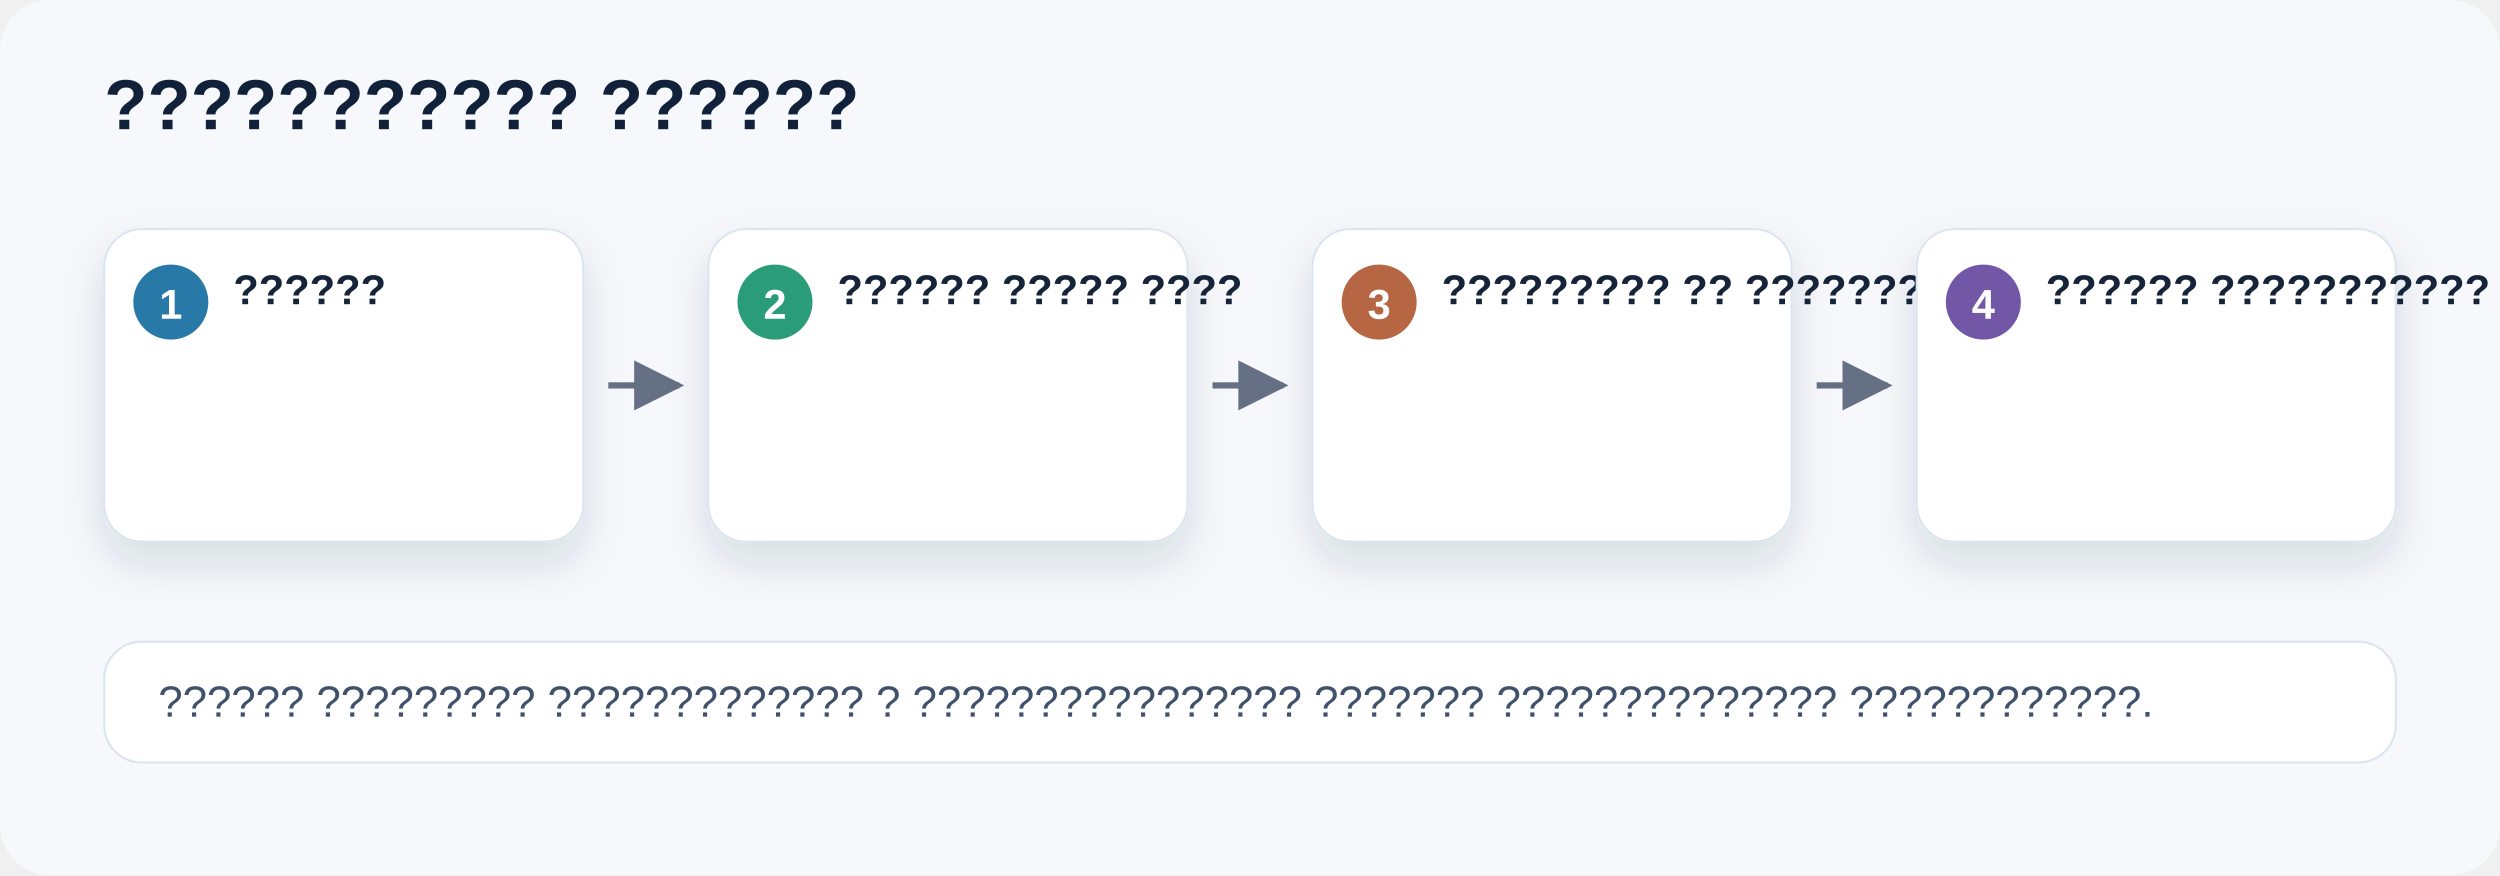
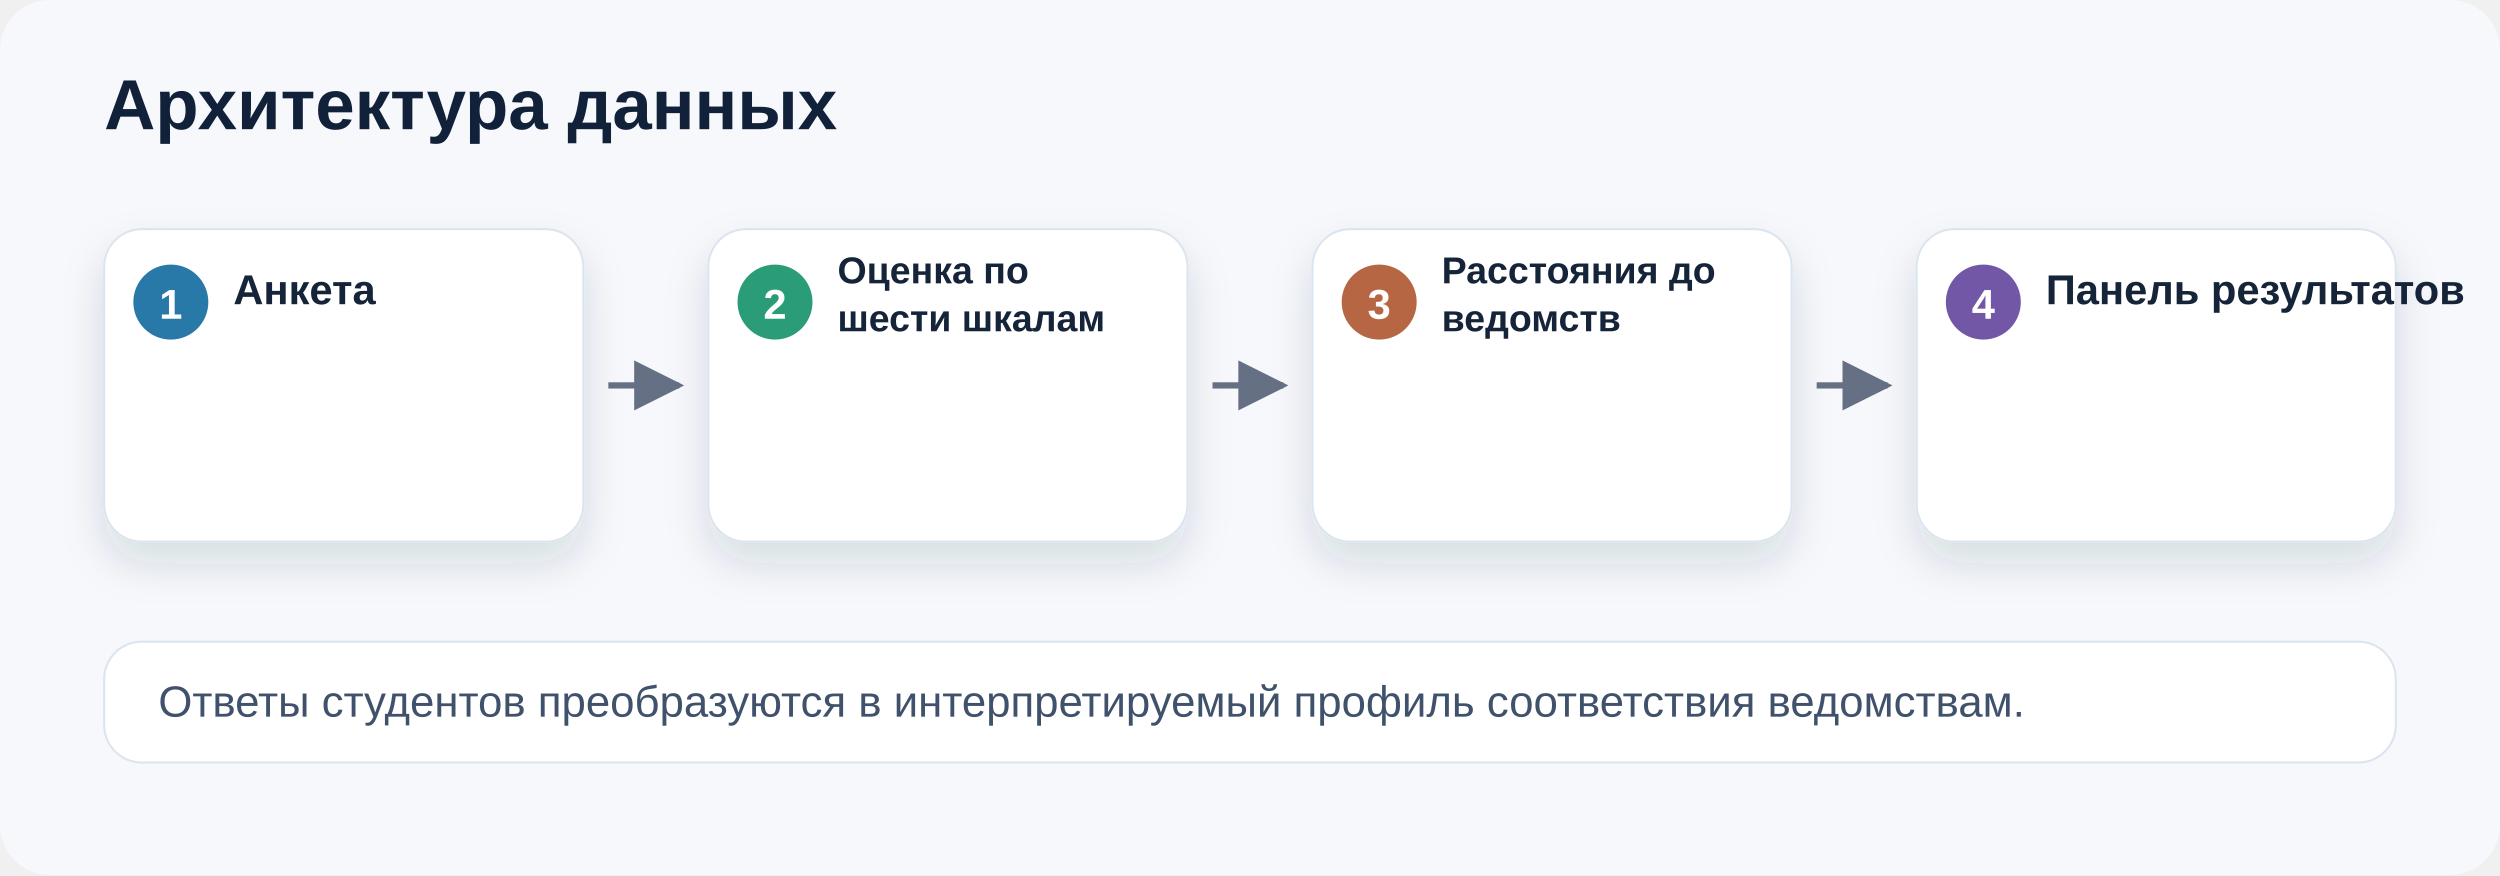
<svg xmlns="http://www.w3.org/2000/svg" width="1200" height="420" viewBox="0 0 1200 420" role="img" aria-labelledby="title desc">
  <defs>
    <filter id="shadow" x="-20%" y="-20%" width="140%" height="140%">
      <feDropShadow dx="0" dy="10" stdDeviation="10" flood-color="#0f2742" flood-opacity="0.13" />
    </filter>
    <marker id="arrow" viewBox="0 0 10 10" refX="9" refY="5" markerWidth="8" markerHeight="8" orient="auto-start-reverse">
      <path d="M 0 0 L 10 5 L 0 10 z" fill="#667085" />
    </marker>
  </defs>
  <rect width="1200" height="420" rx="24" fill="#f6f8fb" />
-   <text x="50" y="62" font-family="Segoe UI, Arial, sans-serif" font-size="34" font-weight="700" fill="#12213a">??????????? ??????</text>
+   <text x="50" y="62" font-family="Segoe UI, Arial, sans-serif" font-size="34" font-weight="700" fill="#12213a">Архитектура данных</text>
  <rect x="50.0" y="110" width="230" height="150" rx="18" fill="white" stroke="#dbe5ef" filter="url(#shadow)" />
  <circle cx="82.0" cy="145" r="18" fill="#2878a8" />
  <text x="82.0" y="153" text-anchor="middle" font-family="Segoe UI, Arial, sans-serif" font-size="20" font-weight="700" fill="white">1</text>
-   <text x="112.0" y="146" font-family="Segoe UI, Arial, sans-serif" font-size="20" font-weight="650" fill="#16243a">??????</text>
+   <text x="112.0" y="146" font-family="Segoe UI, Arial, sans-serif" font-size="20" font-weight="650" fill="#16243a">Анкета</text>
  <line x1="292.0" y1="185" x2="326.0" y2="185" stroke="#667085" stroke-width="3" marker-end="url(#arrow)" />
  <rect x="340.0" y="110" width="230" height="150" rx="18" fill="white" stroke="#dbe5ef" filter="url(#shadow)" />
  <circle cx="372.0" cy="145" r="18" fill="#2a9d78" />
  <text x="372.0" y="153" text-anchor="middle" font-family="Segoe UI, Arial, sans-serif" font-size="20" font-weight="700" fill="white">2</text>
-   <text x="402.0" y="146" font-family="Segoe UI, Arial, sans-serif" font-size="20" font-weight="650" fill="#16243a">?????? ????? ????</text>
+   <text x="402.0" y="136" font-family="Segoe UI, Arial, sans-serif" font-size="18" font-weight="650" fill="#16243a">
+     <tspan x="402.0" dy="0">Оценка по</tspan>
+     <tspan x="402.0" dy="23">шести шкалам</tspan>
+   </text>
  <line x1="582.0" y1="185" x2="616.0" y2="185" stroke="#667085" stroke-width="3" marker-end="url(#arrow)" />
  <rect x="630.0" y="110" width="230" height="150" rx="18" fill="white" stroke="#dbe5ef" filter="url(#shadow)" />
  <circle cx="662.0" cy="145" r="18" fill="#b66642" />
  <text x="662.0" y="153" text-anchor="middle" font-family="Segoe UI, Arial, sans-serif" font-size="20" font-weight="700" fill="white">3</text>
-   <text x="692.0" y="146" font-family="Segoe UI, Arial, sans-serif" font-size="20" font-weight="650" fill="#16243a">????????? ?? ????????</text>
+   <text x="692.0" y="136" font-family="Segoe UI, Arial, sans-serif" font-size="18" font-weight="650" fill="#16243a">
+     <tspan x="692.0" dy="0">Расстояния до</tspan>
+     <tspan x="692.0" dy="23">ведомств</tspan>
+   </text>
  <line x1="872.0" y1="185" x2="906.0" y2="185" stroke="#667085" stroke-width="3" marker-end="url(#arrow)" />
  <rect x="920.0" y="110" width="230" height="150" rx="18" fill="white" stroke="#dbe5ef" filter="url(#shadow)" />
  <circle cx="952.0" cy="145" r="18" fill="#7357a7" />
  <text x="952.0" y="153" text-anchor="middle" font-family="Segoe UI, Arial, sans-serif" font-size="20" font-weight="700" fill="white">4</text>
-   <text x="982.0" y="146" font-family="Segoe UI, Arial, sans-serif" font-size="20" font-weight="650" fill="#16243a">?????? ???????????</text>
+   <text x="982.0" y="146" font-family="Segoe UI, Arial, sans-serif" font-size="20" font-weight="650" fill="#16243a">Панель результатов</text>
  <rect x="50" y="308" width="1100" height="58" rx="18" fill="#ffffff" stroke="#dbe5ef" />
-   <text x="76" y="344" font-family="Segoe UI, Arial, sans-serif" font-size="21" fill="#40516b">?????? ????????? ????????????? ? ???????????????? ??????? ?????????????? ????????????.</text>
+   <text x="76" y="344" font-family="Segoe UI, Arial, sans-serif" font-size="21" fill="#40516b">Ответы студентов преобразуются в интерпретируемый профиль соответствия ведомствам.</text>
</svg>
